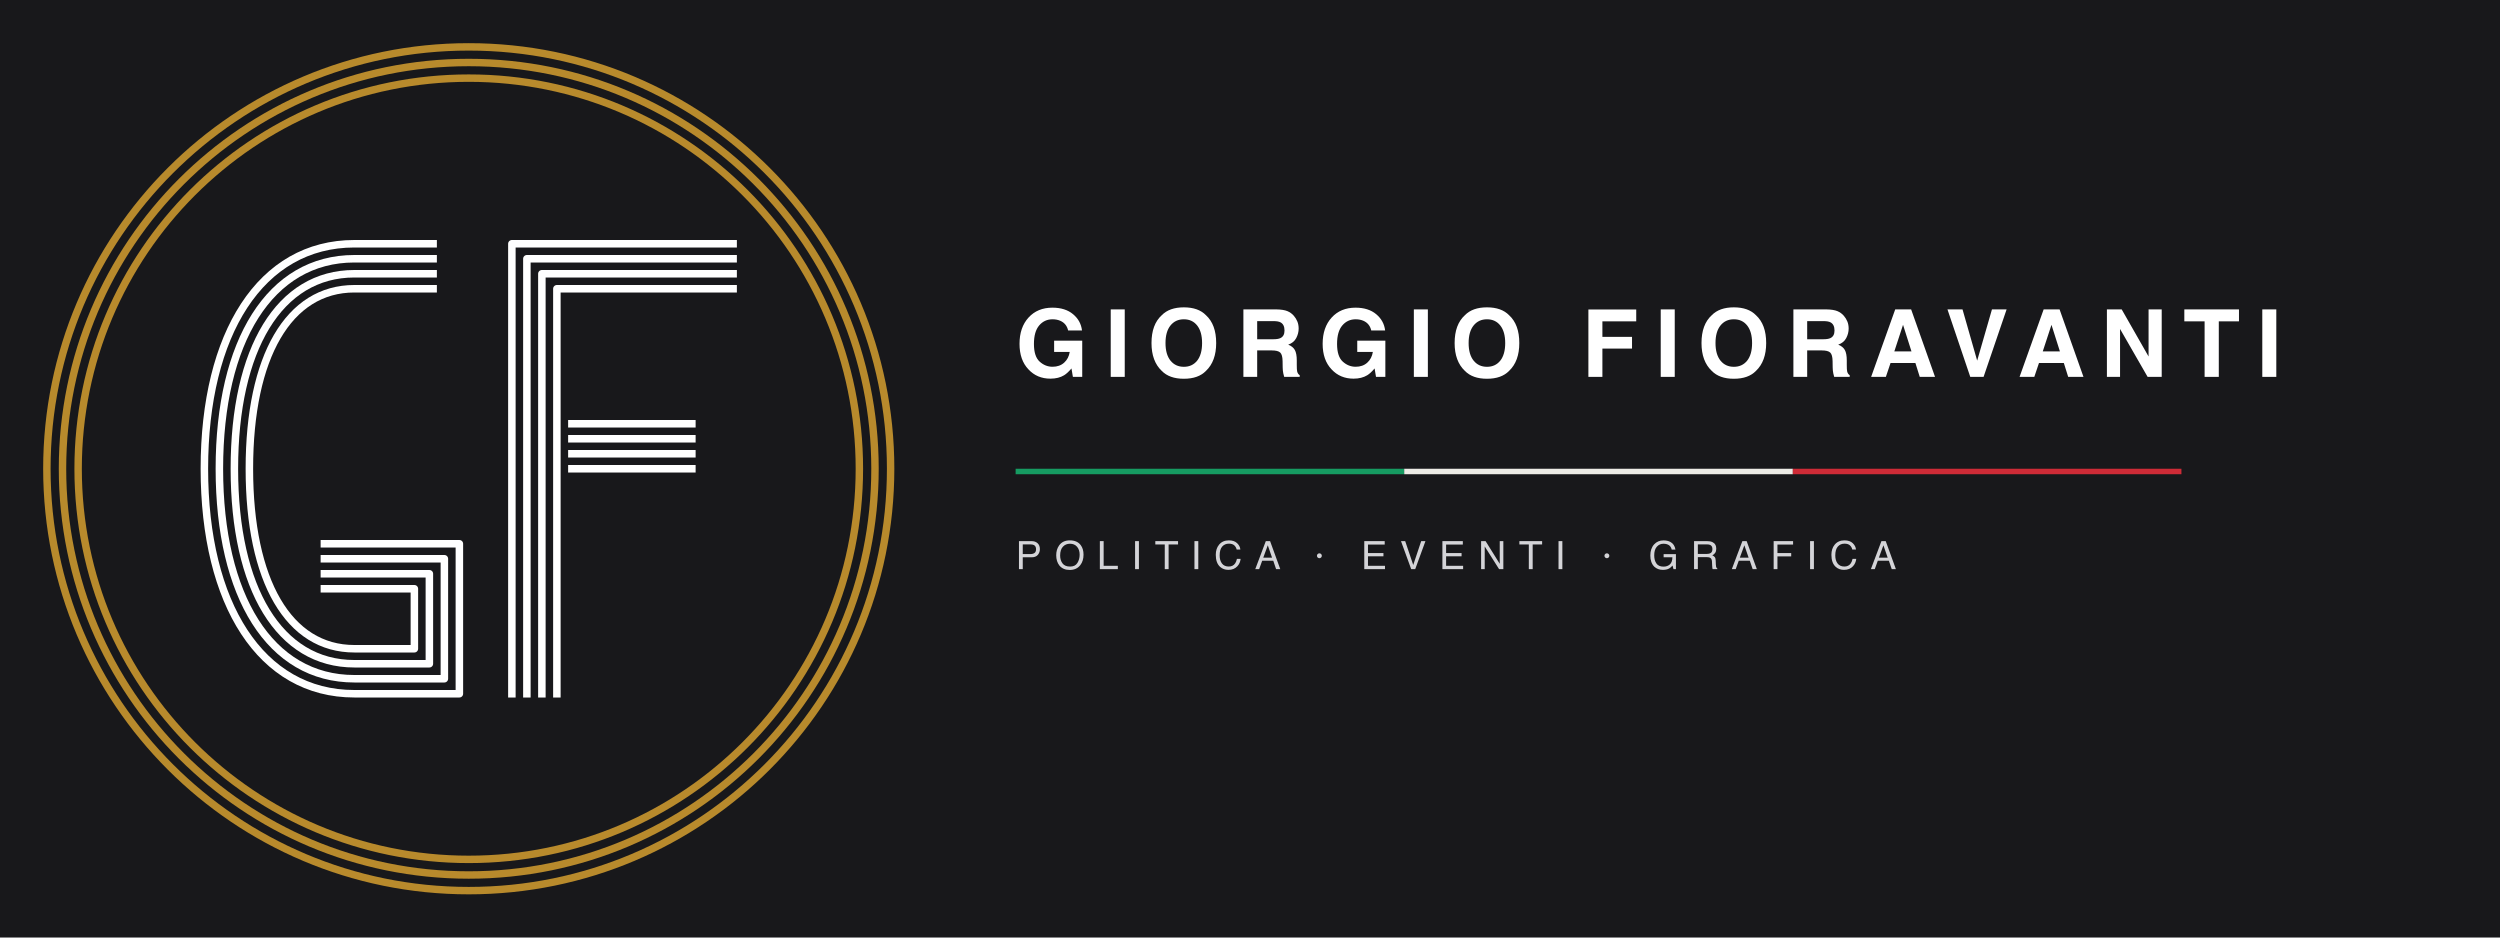
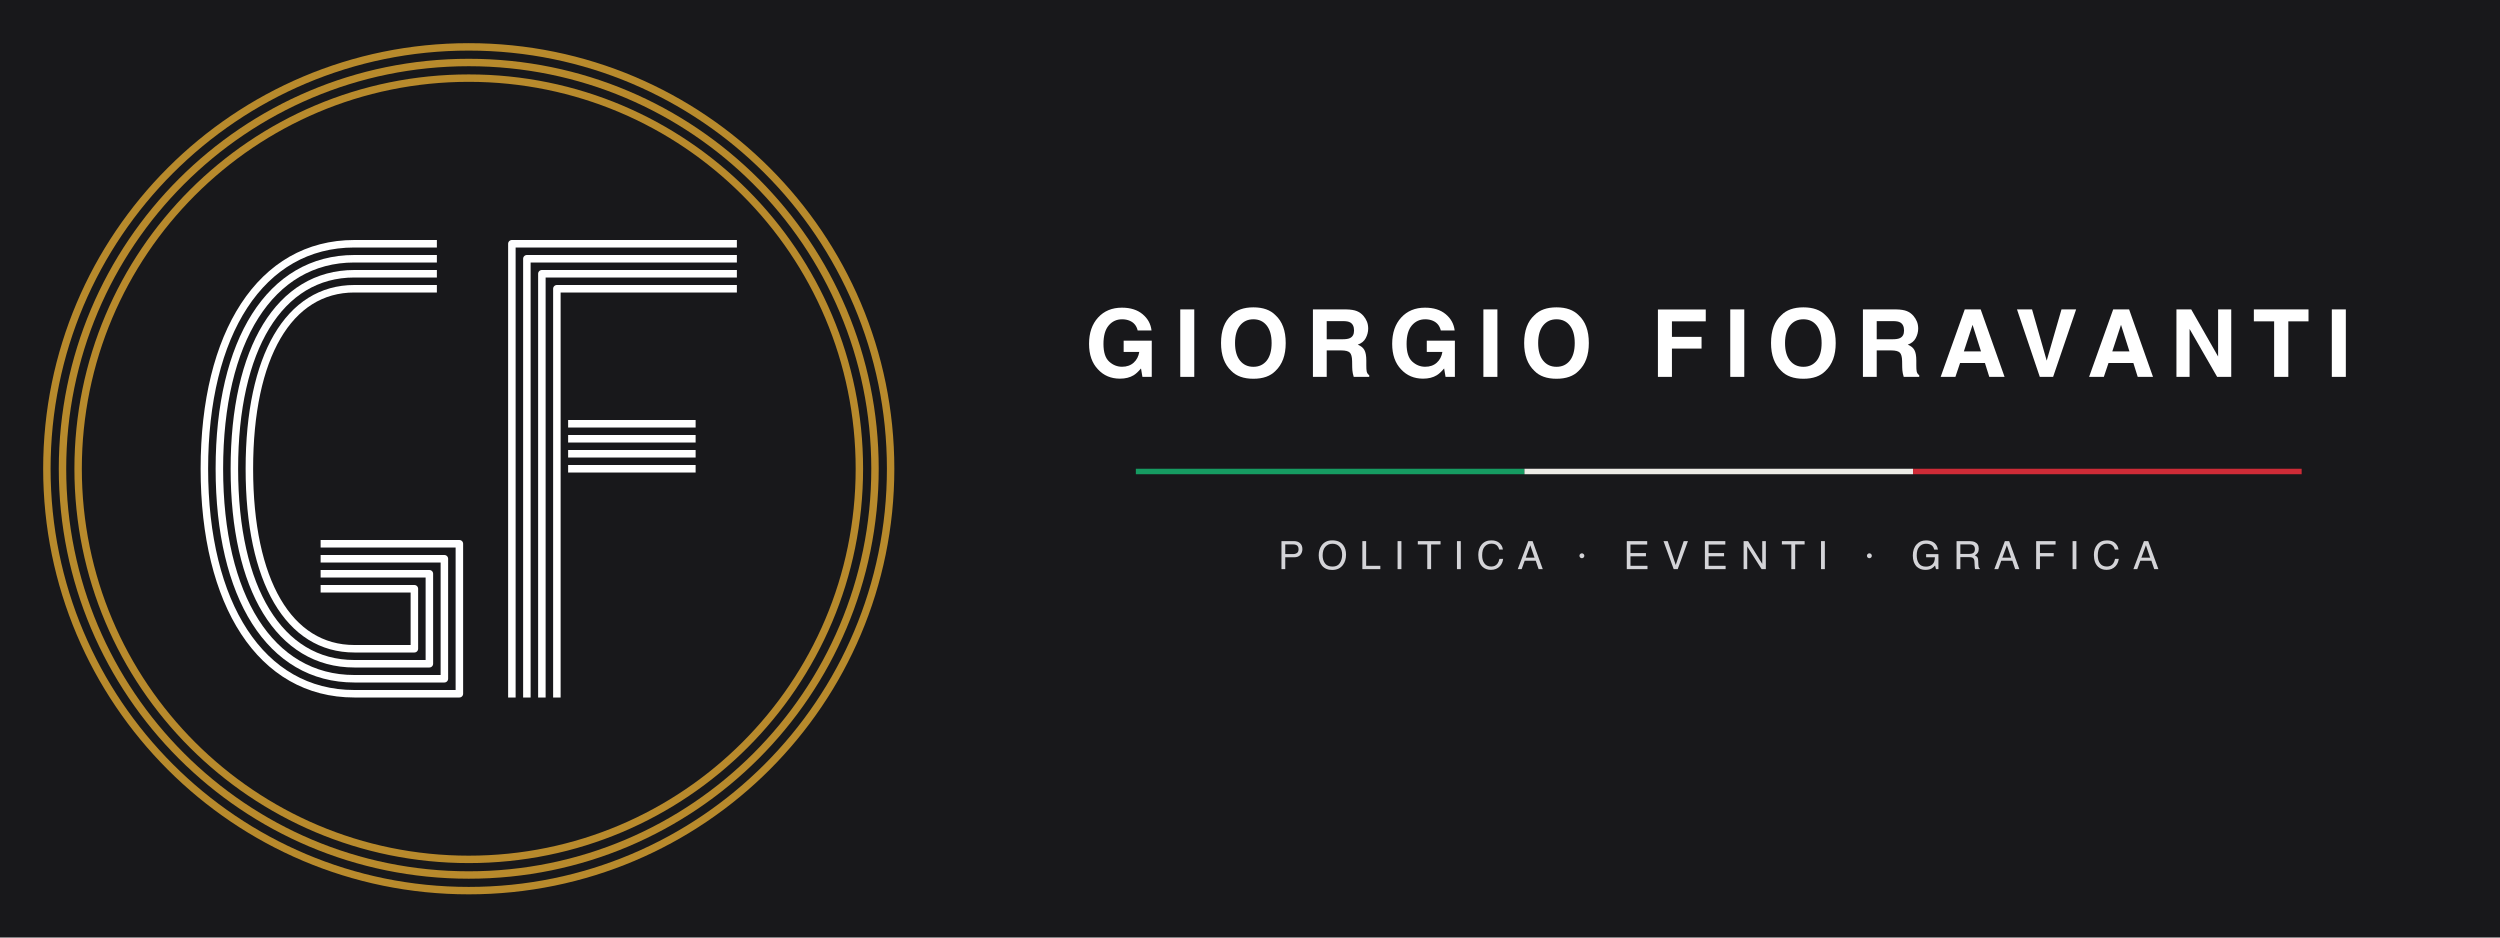
<svg xmlns="http://www.w3.org/2000/svg" xmlns:xlink="http://www.w3.org/1999/xlink" viewBox="0 0 1600 600" role="img" aria-labelledby="title desc">
  <rect width="1600" height="600" fill="#18181B" />
  <circle cx="300" cy="300" r="270" fill="none" stroke="#B88A2C" stroke-width="4.75" />
  <circle cx="300" cy="300" r="260" fill="none" stroke="#B88A2C" stroke-width="4.75" />
  <circle cx="300" cy="300" r="250" fill="none" stroke="#B88A2C" stroke-width="4.75" />
  <g transform="translate(300 300) scale(1.2) translate(23 0)" fill="none" stroke="#FFFFFF" stroke-width="4" stroke-linecap="square" stroke-linejoin="round">
    <path d="M-42-120H-84C-134-120-164-72-164 0S-134 120-84 120H-28V40H-100" />
    <path d="M-42-112H-84C-129-112-156-68-156 0S-129 112-84 112H-36V48H-100" />
    <path d="M-42-104H-84C-124-104-148-64-148 0S-124 104-84 104H-44V56H-100" />
    <path d="M-42-96H-84C-119-96-140-60-140 0S-119 96-84 96H-52V64H-100" />
    <path d="M0 120V-120H118" />
    <path d="M8 120V-112H118" />
    <path d="M16 120V-104H118" />
    <path d="M24 120V-96H118" />
    <path d="M32-24H96" />
    <path d="M32-16H96" />
    <path d="M32-8H96" />
    <path d="M32 0H96" />
  </g>
-   <g transform="translate(650 195)">
+   <g transform="translate(694.5 195)">
    <defs>
      <g>
        <g id="horizontal-color-dark-bg-name-glyph-0-0">
          <path d="M 31.055 -1.055 C 28.672 0.41 25.742 1.141 22.266 1.141 C 16.543 1.141 11.855 -0.84 8.203 -4.805 C 4.395 -8.789 2.492 -14.238 2.492 -21.152 C 2.492 -28.145 4.414 -33.75 8.262 -37.969 C 12.109 -42.188 17.195 -44.297 23.523 -44.297 C 29.012 -44.297 33.422 -42.906 36.754 -40.121 C 40.082 -37.34 41.992 -33.867 42.48 -29.707 L 33.602 -29.707 C 32.918 -32.656 31.25 -34.719 28.594 -35.891 C 27.109 -36.535 25.461 -36.855 23.641 -36.855 C 20.164 -36.855 17.309 -35.543 15.074 -32.914 C 12.836 -30.289 11.719 -26.336 11.719 -21.062 C 11.719 -15.75 12.93 -11.992 15.352 -9.785 C 17.773 -7.578 20.527 -6.477 23.613 -6.477 C 26.641 -6.477 29.121 -7.348 31.055 -9.098 C 32.988 -10.844 34.18 -13.133 34.629 -15.969 L 24.641 -15.969 L 24.641 -23.172 L 42.625 -23.172 L 42.625 0 L 36.648 0 L 35.742 -5.391 C 34.004 -3.34 32.441 -1.895 31.055 -1.055 Z M 31.055 -1.055 " />
        </g>
        <g id="horizontal-color-dark-bg-name-glyph-0-1">
          <path d="M 3.867 -43.184 L 12.832 -43.184 L 12.832 0 L 3.867 0 Z M 3.867 -43.184 " />
        </g>
        <g id="horizontal-color-dark-bg-name-glyph-0-2">
          <path d="M 23.672 1.203 C 17.5 1.203 12.781 -0.477 9.523 -3.836 C 5.148 -7.957 2.961 -13.898 2.961 -21.648 C 2.961 -29.559 5.148 -35.5 9.523 -39.461 C 12.785 -42.82 17.5 -44.5 23.672 -44.5 C 29.844 -44.5 34.562 -42.82 37.82 -39.461 C 42.176 -35.496 44.355 -29.562 44.355 -21.648 C 44.355 -13.895 42.18 -7.961 37.82 -3.836 C 34.559 -0.477 29.844 1.203 23.672 1.203 Z M 32.195 -10.398 C 34.285 -13.035 35.332 -16.789 35.332 -21.648 C 35.332 -26.492 34.281 -30.238 32.184 -32.887 C 30.082 -35.531 27.246 -36.855 23.672 -36.855 C 20.098 -36.855 17.246 -35.539 15.117 -32.898 C 12.988 -30.262 11.922 -26.516 11.922 -21.648 C 11.922 -16.785 12.988 -13.039 15.117 -10.398 C 17.246 -7.762 20.098 -6.445 23.672 -6.445 C 27.246 -6.445 30.086 -7.766 32.195 -10.398 Z M 32.195 -10.398 " />
        </g>
        <g id="horizontal-color-dark-bg-name-glyph-0-3">
          <path d="M 22.91 -16.934 L 13.594 -16.934 L 13.594 0 L 4.773 0 L 4.773 -43.184 L 25.957 -43.184 C 28.984 -43.125 31.312 -42.754 32.945 -42.07 C 34.574 -41.387 35.957 -40.383 37.09 -39.055 C 38.027 -37.961 38.77 -36.75 39.316 -35.422 C 39.863 -34.094 40.137 -32.578 40.137 -30.879 C 40.137 -28.828 39.617 -26.812 38.586 -24.828 C 37.551 -22.848 35.84 -21.445 33.457 -20.625 C 35.449 -19.824 36.859 -18.688 37.691 -17.211 C 38.52 -15.738 38.938 -13.484 38.938 -10.461 L 38.938 -7.559 C 38.938 -5.586 39.016 -4.25 39.172 -3.547 C 39.406 -2.434 39.953 -1.609 40.812 -1.086 L 40.812 0 L 30.879 0 C 30.605 -0.957 30.41 -1.727 30.293 -2.312 C 30.059 -3.523 29.93 -4.766 29.914 -6.035 L 29.852 -10.047 C 29.812 -12.801 29.312 -14.641 28.344 -15.555 C 27.379 -16.473 25.566 -16.934 22.91 -16.934 Z M 28.391 -24.785 C 30.188 -25.605 31.086 -27.227 31.086 -29.648 C 31.086 -32.266 30.215 -34.023 28.477 -34.922 C 27.5 -35.43 26.035 -35.684 24.082 -35.684 L 13.594 -35.684 L 13.594 -24.082 L 23.82 -24.082 C 25.852 -24.082 27.375 -24.316 28.391 -24.785 Z M 28.391 -24.785 " />
        </g>
        <g id="horizontal-color-dark-bg-name-glyph-0-4">
          <rect x="0" y="0" width="0" height="0" mask="url(#mask-0)" />
        </g>
        <g id="horizontal-color-dark-bg-name-glyph-0-5">
          <path d="M 35.188 -35.539 L 13.535 -35.539 L 13.535 -25.605 L 32.492 -25.605 L 32.492 -18.105 L 13.535 -18.105 L 13.535 0 L 4.57 0 L 4.57 -43.125 L 35.188 -43.125 Z M 35.188 -35.539 " />
        </g>
        <g id="horizontal-color-dark-bg-name-glyph-0-6">
          <path d="M 29.852 -8.875 L 13.945 -8.875 L 10.957 0 L 1.523 0 L 16.934 -43.184 L 27.129 -43.184 L 42.422 0 L 32.637 0 Z M 27.336 -16.32 L 21.945 -33.312 L 16.375 -16.32 Z M 27.336 -16.32 " />
        </g>
        <g id="horizontal-color-dark-bg-name-glyph-0-7">
          <path d="M 1.375 -43.184 L 11.016 -43.184 L 20.391 -10.398 L 29.852 -43.184 L 39.227 -43.184 L 24.492 0 L 15.969 0 Z M 1.375 -43.184 " />
        </g>
        <g id="horizontal-color-dark-bg-name-glyph-0-8">
          <path d="M 39.492 0 L 30.469 0 L 12.832 -30.672 L 12.832 0 L 4.422 0 L 4.422 -43.184 L 13.887 -43.184 L 31.086 -13.039 L 31.086 -43.184 L 39.492 -43.184 Z M 39.492 0 " />
        </g>
        <g id="horizontal-color-dark-bg-name-glyph-0-9">
          <path d="M 35.945 -43.184 L 35.945 -35.539 L 23.027 -35.539 L 23.027 0 L 13.945 0 L 13.945 -35.539 L 0.969 -35.539 L 0.969 -43.184 Z M 35.945 -43.184 " />
        </g>
      </g>
      <image id="horizontal-color-dark-bg-name-source-14" x="0" y="0" width="0" height="0" />
      <mask id="horizontal-color-dark-bg-name-mask-0">
        <use xlink:href="#horizontal-color-dark-bg-name-source-14" />
      </mask>
    </defs>
    <g fill="#FFFFFF">
      <use xlink:href="#horizontal-color-dark-bg-name-glyph-0-0" x="0" y="46.201" />
      <use xlink:href="#horizontal-color-dark-bg-name-glyph-0-1" x="57" y="46.201" />
      <use xlink:href="#horizontal-color-dark-bg-name-glyph-0-2" x="84" y="46.201" />
      <use xlink:href="#horizontal-color-dark-bg-name-glyph-0-3" x="141" y="46.201" />
      <use xlink:href="#horizontal-color-dark-bg-name-glyph-0-0" x="194" y="46.201" />
      <use xlink:href="#horizontal-color-dark-bg-name-glyph-0-1" x="251" y="46.201" />
      <use xlink:href="#horizontal-color-dark-bg-name-glyph-0-2" x="278" y="46.201" />
      <use xlink:href="#horizontal-color-dark-bg-name-glyph-0-4" x="335" y="46.201" />
      <use xlink:href="#horizontal-color-dark-bg-name-glyph-0-5" x="362" y="46.201" />
      <use xlink:href="#horizontal-color-dark-bg-name-glyph-0-1" x="409" y="46.201" />
      <use xlink:href="#horizontal-color-dark-bg-name-glyph-0-2" x="436" y="46.201" />
      <use xlink:href="#horizontal-color-dark-bg-name-glyph-0-3" x="493" y="46.201" />
      <use xlink:href="#horizontal-color-dark-bg-name-glyph-0-6" x="546" y="46.201" />
      <use xlink:href="#horizontal-color-dark-bg-name-glyph-0-7" x="595" y="46.201" />
      <use xlink:href="#horizontal-color-dark-bg-name-glyph-0-6" x="641" y="46.201" />
      <use xlink:href="#horizontal-color-dark-bg-name-glyph-0-8" x="694" y="46.201" />
      <use xlink:href="#horizontal-color-dark-bg-name-glyph-0-9" x="747" y="46.201" />
      <use xlink:href="#horizontal-color-dark-bg-name-glyph-0-1" x="794" y="46.201" />
    </g>
  </g>
  <g>
-     <rect x="650" y="300" width="248.707" height="3.5" fill="#169B62" />
-     <rect x="898.707" y="300" width="248.707" height="3.5" fill="#ECEBE6" />
-     <rect x="1147.413" y="300" width="248.707" height="3.5" fill="#CE2B37" />
+     <rect x="726.94" y="300" width="248.707" height="3.5" fill="#169B62" />
+     <rect x="975.647" y="300" width="248.707" height="3.5" fill="#ECEBE6" />
+     <rect x="1224.353" y="300" width="248.707" height="3.5" fill="#CE2B37" />
  </g>
-   <g transform="translate(650 345)">
+   <g transform="translate(818 345)">
    <defs>
      <g>
        <g id="horizontal-color-dark-bg-subtitle-glyph-0-0">
          <path d="M 2.137 -17.934 L 10.203 -17.934 C 11.801 -17.934 13.086 -17.484 14.062 -16.582 C 15.039 -15.684 15.527 -14.422 15.527 -12.793 C 15.527 -11.395 15.094 -10.176 14.223 -9.137 C 13.352 -8.098 12.012 -7.582 10.203 -7.582 L 4.566 -7.582 L 4.566 0 L 2.137 0 Z M 13.074 -12.781 C 13.074 -14.098 12.586 -14.996 11.609 -15.465 C 11.07 -15.719 10.336 -15.844 9.398 -15.844 L 4.566 -15.844 L 4.566 -9.633 L 9.398 -9.633 C 10.488 -9.633 11.375 -9.863 12.055 -10.328 C 12.734 -10.793 13.074 -11.609 13.074 -12.781 Z M 13.074 -12.781 " />
        </g>
        <g id="horizontal-color-dark-bg-subtitle-glyph-0-1">
          <path d="M 9.645 -18.422 C 12.809 -18.422 15.152 -17.402 16.676 -15.367 C 17.863 -13.781 18.457 -11.75 18.457 -9.277 C 18.457 -6.602 17.777 -4.375 16.418 -2.602 C 14.824 -0.516 12.547 0.523 9.594 0.523 C 6.836 0.523 4.668 -0.387 3.09 -2.211 C 1.68 -3.969 0.977 -6.188 0.977 -8.875 C 0.977 -11.301 1.578 -13.375 2.781 -15.102 C 4.328 -17.312 6.617 -18.422 9.645 -18.422 Z M 9.887 -1.648 C 12.027 -1.648 13.578 -2.414 14.531 -3.949 C 15.488 -5.484 15.969 -7.246 15.969 -9.242 C 15.969 -11.348 15.414 -13.047 14.312 -14.332 C 13.211 -15.617 11.703 -16.258 9.789 -16.258 C 7.934 -16.258 6.422 -15.621 5.25 -14.348 C 4.078 -13.074 3.492 -11.199 3.492 -8.715 C 3.492 -6.73 3.992 -5.055 5 -3.691 C 6.004 -2.328 7.633 -1.648 9.887 -1.648 Z M 9.887 -1.648 " />
        </g>
        <g id="horizontal-color-dark-bg-subtitle-glyph-0-2">
          <path d="M 1.906 -17.934 L 4.332 -17.934 L 4.332 -2.137 L 13.414 -2.137 L 13.414 0 L 1.906 0 Z M 1.906 -17.934 " />
        </g>
        <g id="horizontal-color-dark-bg-subtitle-glyph-0-3">
          <path d="M 2.453 -17.934 L 4.906 -17.934 L 4.906 0 L 2.453 0 Z M 2.453 -17.934 " />
        </g>
        <g id="horizontal-color-dark-bg-subtitle-glyph-0-4">
          <path d="M 14.953 -17.934 L 14.953 -15.797 L 8.91 -15.797 L 8.91 0 L 6.445 0 L 6.445 -15.797 L 0.402 -15.797 L 0.402 -17.934 Z M 14.953 -17.934 " />
        </g>
        <g id="horizontal-color-dark-bg-subtitle-glyph-0-5">
          <path d="M 9.461 -18.422 C 11.73 -18.422 13.492 -17.82 14.746 -16.625 C 16 -15.43 16.695 -14.07 16.832 -12.547 L 14.465 -12.547 C 14.195 -13.703 13.66 -14.621 12.859 -15.297 C 12.059 -15.973 10.934 -16.309 9.484 -16.309 C 7.719 -16.309 6.293 -15.688 5.207 -14.445 C 4.121 -13.207 3.578 -11.305 3.578 -8.742 C 3.578 -6.641 4.066 -4.938 5.047 -3.633 C 6.027 -2.324 7.492 -1.672 9.438 -1.672 C 11.227 -1.672 12.59 -2.359 13.523 -3.734 C 14.02 -4.461 14.391 -5.41 14.637 -6.594 L 17.004 -6.594 C 16.793 -4.703 16.094 -3.121 14.906 -1.844 C 13.48 -0.305 11.559 0.465 9.145 0.465 C 7.059 0.465 5.309 -0.168 3.895 -1.43 C 2.031 -3.098 1.098 -5.672 1.098 -9.156 C 1.098 -11.801 1.797 -13.969 3.199 -15.66 C 4.711 -17.5 6.801 -18.422 9.461 -18.422 Z M 9.461 -18.422 " />
        </g>
        <g id="horizontal-color-dark-bg-subtitle-glyph-0-6">
          <path d="M 11.109 -7.348 L 8.387 -15.27 L 5.492 -7.348 Z M 7.117 -17.934 L 9.863 -17.934 L 16.371 0 L 13.707 0 L 11.891 -5.371 L 4.797 -5.371 L 2.855 0 L 0.367 0 Z M 7.117 -17.934 " />
        </g>
        <g id="horizontal-color-dark-bg-subtitle-glyph-0-7">
          <rect x="0" y="0" width="0" height="0" mask="url(#mask-0)" />
        </g>
        <g id="horizontal-color-dark-bg-subtitle-glyph-0-8">
          <path d="M 3.406 -10.121 C 3.844 -10.121 4.215 -9.969 4.516 -9.66 C 4.816 -9.355 4.969 -8.988 4.969 -8.559 C 4.969 -8.125 4.816 -7.758 4.512 -7.453 C 4.207 -7.148 3.836 -6.996 3.406 -6.996 C 2.977 -6.996 2.605 -7.148 2.301 -7.453 C 1.996 -7.758 1.844 -8.125 1.844 -8.559 C 1.844 -8.988 1.992 -9.355 2.297 -9.66 C 2.598 -9.965 2.965 -10.121 3.406 -10.121 Z M 3.406 -10.121 " />
        </g>
        <g id="horizontal-color-dark-bg-subtitle-glyph-0-9">
          <path d="M 2.137 -17.934 L 15.211 -17.934 L 15.211 -15.734 L 4.504 -15.734 L 4.504 -10.289 L 14.406 -10.289 L 14.406 -8.215 L 4.504 -8.215 L 4.504 -2.137 L 15.395 -2.137 L 15.395 0 L 2.137 0 Z M 2.137 -17.934 " />
        </g>
        <g id="horizontal-color-dark-bg-subtitle-glyph-0-10">
          <path d="M 3.32 -17.934 L 8.473 -2.66 L 13.562 -17.934 L 16.285 -17.934 L 9.742 0 L 7.164 0 L 0.633 -17.934 Z M 3.32 -17.934 " />
        </g>
        <g id="horizontal-color-dark-bg-subtitle-glyph-0-11">
          <path d="M 1.906 -17.934 L 4.773 -17.934 L 13.832 -3.406 L 13.832 -17.934 L 16.137 -17.934 L 16.137 0 L 13.414 0 L 4.223 -14.516 L 4.223 0 L 1.906 0 Z M 1.906 -17.934 " />
        </g>
        <g id="horizontal-color-dark-bg-subtitle-glyph-0-12">
          <path d="M 9.656 -18.395 C 11.34 -18.395 12.797 -18.07 14.027 -17.418 C 15.809 -16.484 16.898 -14.844 17.297 -12.5 L 14.891 -12.5 C 14.598 -13.809 13.992 -14.766 13.074 -15.363 C 12.156 -15.961 10.996 -16.258 9.594 -16.258 C 7.934 -16.258 6.535 -15.637 5.402 -14.391 C 4.266 -13.148 3.699 -11.293 3.699 -8.824 C 3.699 -6.691 4.168 -4.957 5.102 -3.621 C 6.039 -2.281 7.562 -1.609 9.68 -1.609 C 11.301 -1.609 12.641 -2.082 13.703 -3.02 C 14.766 -3.961 15.309 -5.48 15.332 -7.582 L 9.719 -7.582 L 9.719 -9.594 L 17.59 -9.594 L 17.59 0 L 16.027 0 L 15.441 -2.309 C 14.621 -1.406 13.891 -0.777 13.258 -0.426 C 12.191 0.176 10.836 0.477 9.191 0.477 C 7.066 0.477 5.242 -0.211 3.711 -1.586 C 2.043 -3.312 1.207 -5.68 1.207 -8.691 C 1.207 -11.695 2.023 -14.082 3.648 -15.855 C 5.195 -17.551 7.199 -18.395 9.656 -18.395 Z M 9.656 -18.395 " />
        </g>
        <g id="horizontal-color-dark-bg-subtitle-glyph-0-13">
          <path d="M 10.242 -9.719 C 11.383 -9.719 12.281 -9.945 12.945 -10.398 C 13.609 -10.855 13.941 -11.68 13.941 -12.867 C 13.941 -14.145 13.477 -15.016 12.547 -15.477 C 12.051 -15.723 11.391 -15.844 10.559 -15.844 L 4.625 -15.844 L 4.625 -9.719 Z M 2.195 -17.934 L 10.5 -17.934 C 11.867 -17.934 12.992 -17.734 13.879 -17.336 C 15.562 -16.57 16.406 -15.156 16.406 -13.098 C 16.406 -12.023 16.184 -11.145 15.742 -10.461 C 15.297 -9.777 14.676 -9.227 13.879 -8.812 C 14.578 -8.527 15.105 -8.156 15.461 -7.691 C 15.812 -7.227 16.012 -6.473 16.051 -5.434 L 16.137 -3.027 C 16.16 -2.344 16.219 -1.836 16.309 -1.5 C 16.453 -0.93 16.715 -0.566 17.09 -0.402 L 17.09 0 L 14.109 0 C 14.031 -0.156 13.965 -0.355 13.914 -0.598 C 13.867 -0.844 13.828 -1.312 13.793 -2.016 L 13.648 -5.004 C 13.59 -6.176 13.156 -6.961 12.34 -7.359 C 11.875 -7.578 11.148 -7.691 10.156 -7.691 L 4.625 -7.691 L 4.625 0 L 2.195 0 Z M 2.195 -17.934 " />
        </g>
        <g id="horizontal-color-dark-bg-subtitle-glyph-0-14">
          <path d="M 2.137 -17.934 L 14.574 -17.934 L 14.574 -15.734 L 4.566 -15.734 L 4.566 -10.289 L 13.367 -10.289 L 13.367 -8.156 L 4.566 -8.156 L 4.566 0 L 2.137 0 Z M 2.137 -17.934 " />
        </g>
      </g>
      <image id="horizontal-color-dark-bg-subtitle-source-17" x="0" y="0" width="0" height="0" />
      <mask id="horizontal-color-dark-bg-subtitle-mask-0">
        <use xlink:href="#horizontal-color-dark-bg-subtitle-source-17" />
      </mask>
    </defs>
    <g fill="#D4D4D8">
      <use xlink:href="#horizontal-color-dark-bg-subtitle-glyph-0-0" x="0" y="19.251" />
      <use xlink:href="#horizontal-color-dark-bg-subtitle-glyph-0-1" x="25" y="19.251" />
      <use xlink:href="#horizontal-color-dark-bg-subtitle-glyph-0-2" x="52" y="19.251" />
      <use xlink:href="#horizontal-color-dark-bg-subtitle-glyph-0-3" x="74" y="19.251" />
      <use xlink:href="#horizontal-color-dark-bg-subtitle-glyph-0-4" x="89" y="19.251" />
      <use xlink:href="#horizontal-color-dark-bg-subtitle-glyph-0-3" x="112" y="19.251" />
      <use xlink:href="#horizontal-color-dark-bg-subtitle-glyph-0-5" x="127" y="19.251" />
      <use xlink:href="#horizontal-color-dark-bg-subtitle-glyph-0-6" x="153" y="19.251" />
      <use xlink:href="#horizontal-color-dark-bg-subtitle-glyph-0-7" x="176" y="19.251" />
      <use xlink:href="#horizontal-color-dark-bg-subtitle-glyph-0-8" x="191" y="19.251" />
      <use xlink:href="#horizontal-color-dark-bg-subtitle-glyph-0-7" x="206" y="19.251" />
      <use xlink:href="#horizontal-color-dark-bg-subtitle-glyph-0-9" x="221" y="19.251" />
      <use xlink:href="#horizontal-color-dark-bg-subtitle-glyph-0-10" x="246" y="19.251" />
      <use xlink:href="#horizontal-color-dark-bg-subtitle-glyph-0-9" x="271" y="19.251" />
      <use xlink:href="#horizontal-color-dark-bg-subtitle-glyph-0-11" x="296" y="19.251" />
      <use xlink:href="#horizontal-color-dark-bg-subtitle-glyph-0-4" x="322" y="19.251" />
      <use xlink:href="#horizontal-color-dark-bg-subtitle-glyph-0-3" x="345" y="19.251" />
      <use xlink:href="#horizontal-color-dark-bg-subtitle-glyph-0-7" x="360" y="19.251" />
      <use xlink:href="#horizontal-color-dark-bg-subtitle-glyph-0-8" x="375" y="19.251" />
      <use xlink:href="#horizontal-color-dark-bg-subtitle-glyph-0-7" x="390" y="19.251" />
      <use xlink:href="#horizontal-color-dark-bg-subtitle-glyph-0-12" x="405" y="19.251" />
      <use xlink:href="#horizontal-color-dark-bg-subtitle-glyph-0-13" x="432" y="19.251" />
      <use xlink:href="#horizontal-color-dark-bg-subtitle-glyph-0-6" x="458" y="19.251" />
      <use xlink:href="#horizontal-color-dark-bg-subtitle-glyph-0-14" x="483" y="19.251" />
      <use xlink:href="#horizontal-color-dark-bg-subtitle-glyph-0-3" x="506" y="19.251" />
      <use xlink:href="#horizontal-color-dark-bg-subtitle-glyph-0-5" x="521" y="19.251" />
      <use xlink:href="#horizontal-color-dark-bg-subtitle-glyph-0-6" x="547" y="19.251" />
    </g>
  </g>
</svg>
